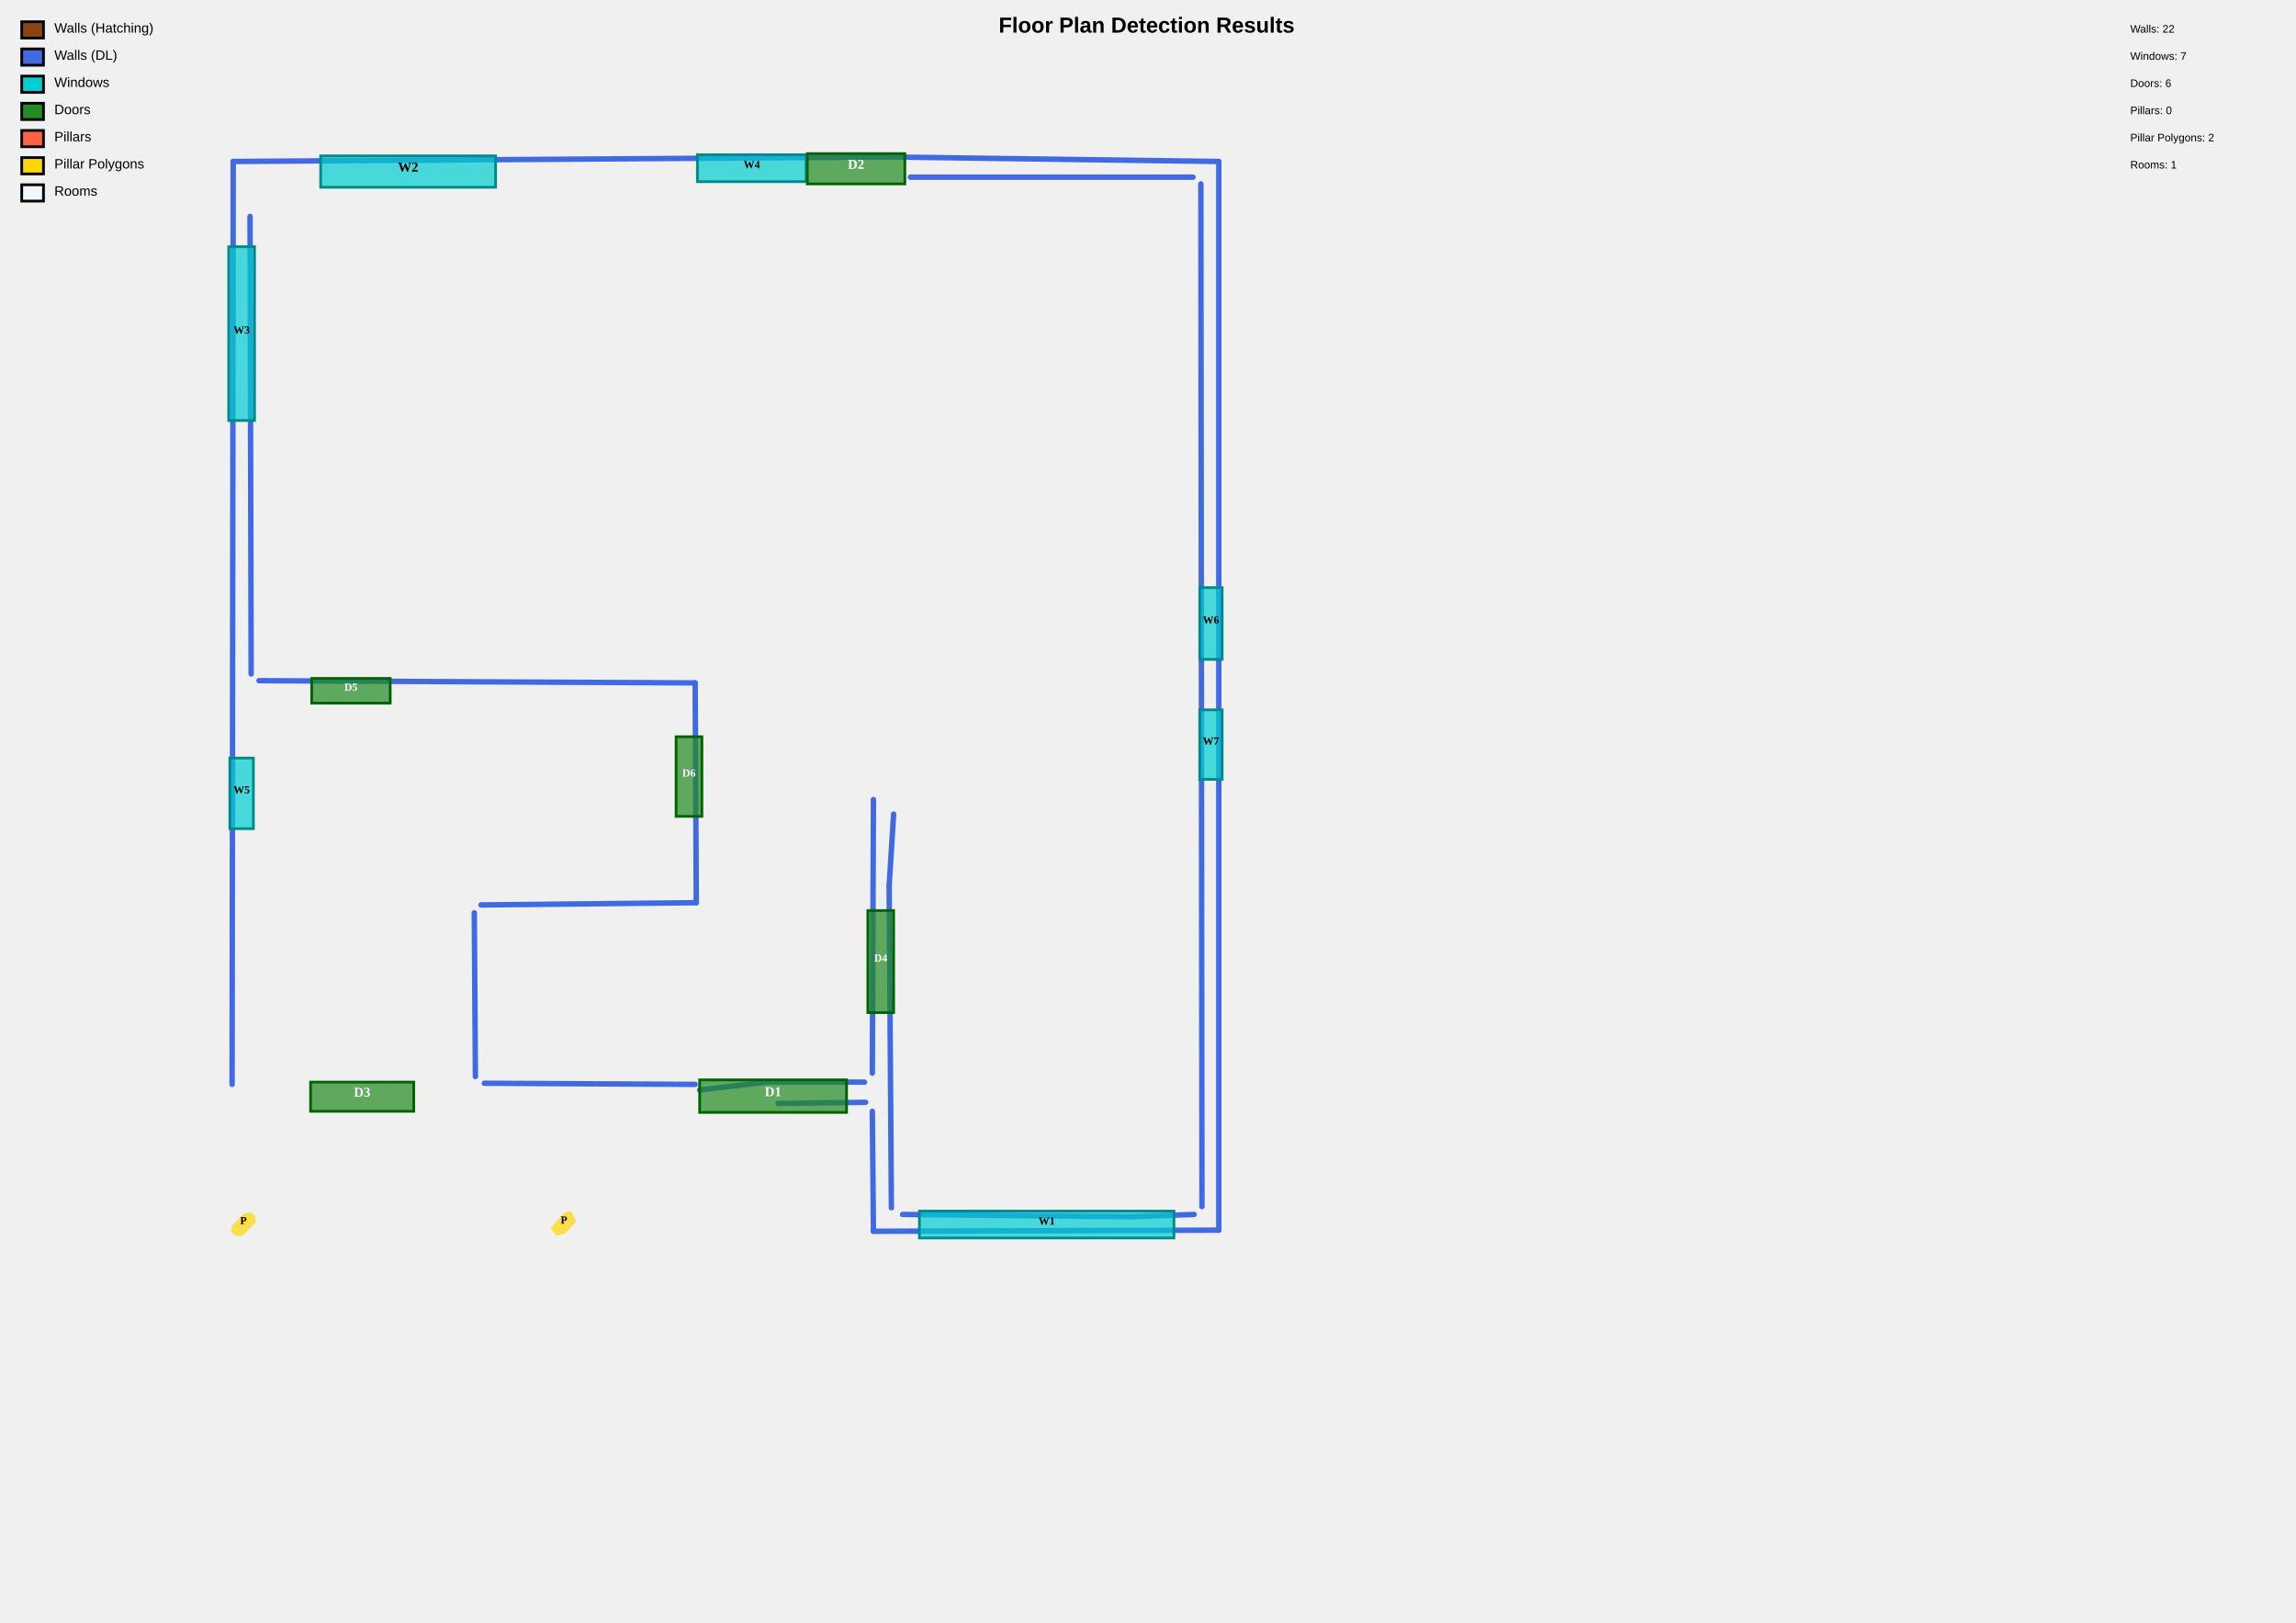
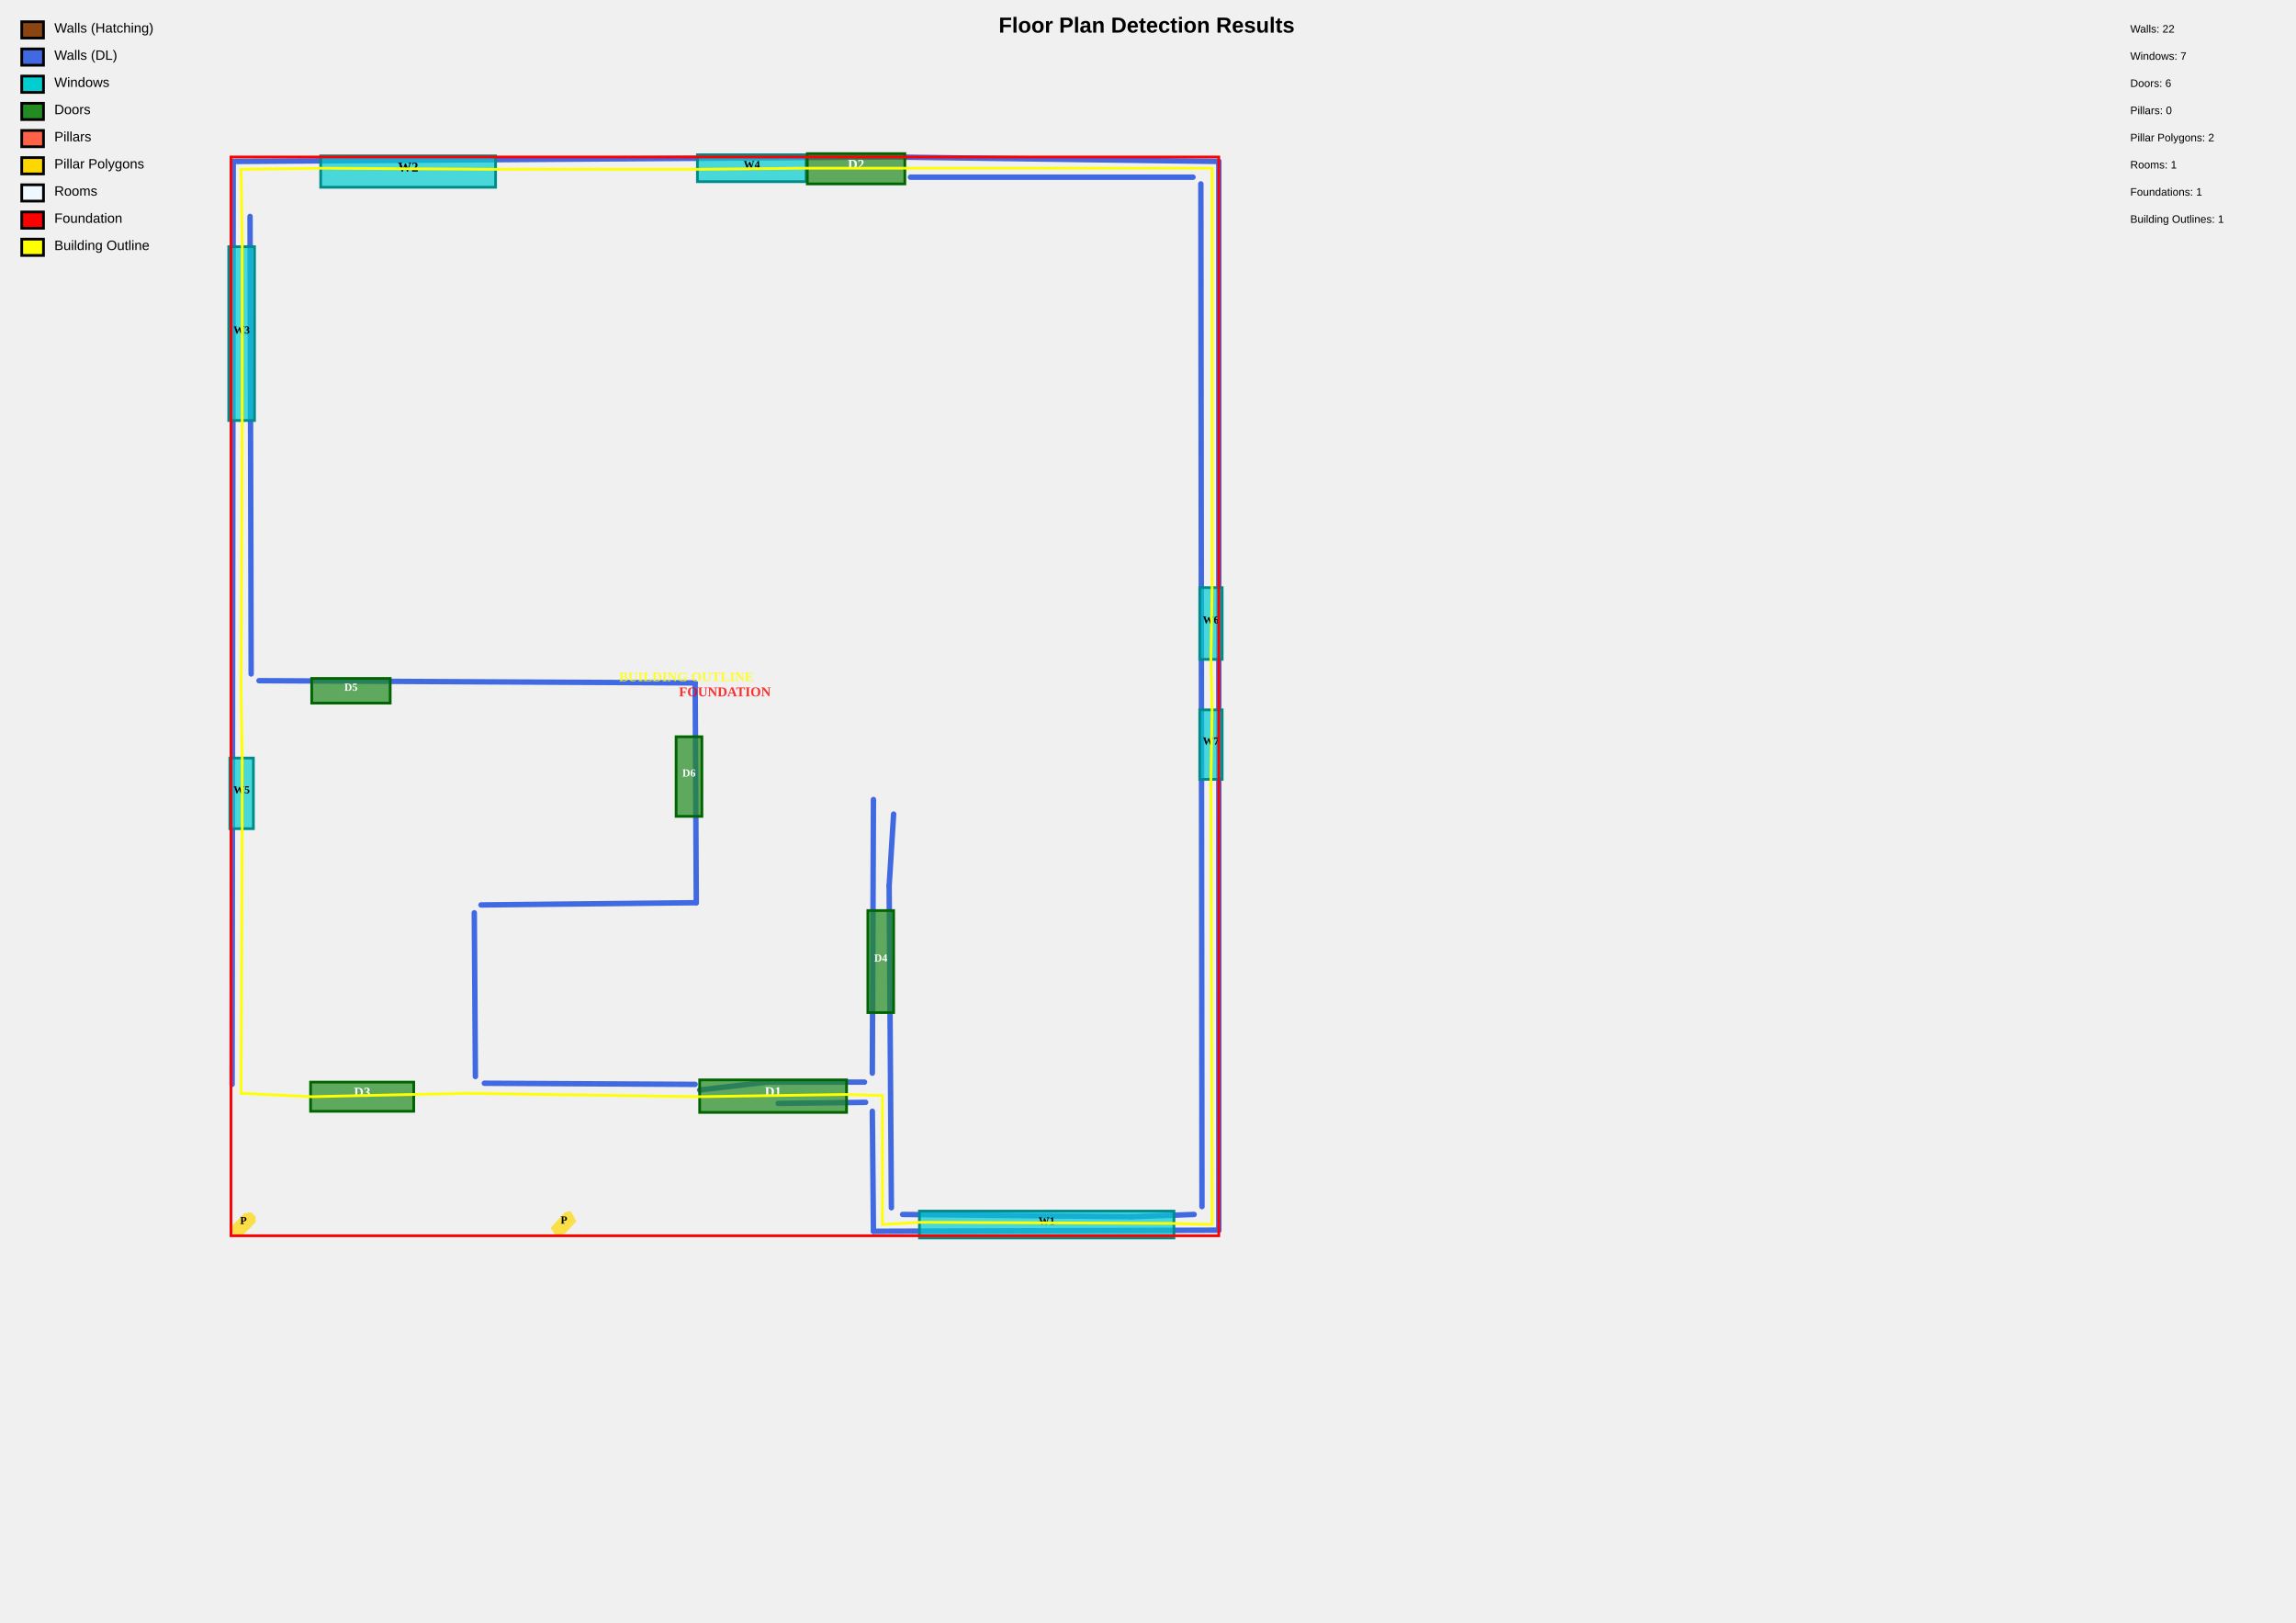
<svg xmlns="http://www.w3.org/2000/svg" baseProfile="tiny" height="597" version="1.2" width="845">
  <defs />
  <g id="rooms" />
  <g id="walls">
    <line stroke="#4169E1" stroke-linecap="round" stroke-width="2" x1="335.075" x2="439.063" y1="65.199" y2="65.199" />
    <line stroke="#4169E1" stroke-linecap="round" stroke-width="2" x1="441.952" x2="442.365" y1="67.675" y2="444.015" />
    <line stroke="#4169E1" stroke-linecap="round" stroke-width="2" x1="439.476" x2="416.368" y1="446.904" y2="447.729" />
    <line stroke="#4169E1" stroke-linecap="round" stroke-width="2" x1="416.368" x2="332.186" y1="447.729" y2="446.904" />
    <line stroke="#4169E1" stroke-linecap="round" stroke-width="2" x1="328.06" x2="327.234" y1="444.428" y2="325.996" />
    <line stroke="#4169E1" stroke-linecap="round" stroke-width="2" x1="327.234" x2="328.885" y1="325.996" y2="299.587" />
    <line stroke="#4169E1" stroke-linecap="round" stroke-width="2" x1="321.457" x2="321.045" y1="294.222" y2="394.909" />
    <line stroke="#4169E1" stroke-linecap="round" stroke-width="2" x1="318.156" x2="282.255" y1="398.211" y2="398.211" />
    <line stroke="#4169E1" stroke-linecap="round" stroke-width="2" x1="282.255" x2="257.496" y1="398.211" y2="401.099" />
    <line stroke="#4169E1" stroke-linecap="round" stroke-width="2" x1="255.845" x2="178.266" y1="399.036" y2="398.623" />
    <line stroke="#4169E1" stroke-linecap="round" stroke-width="2" x1="174.965" x2="174.553" y1="396.147" y2="335.9" />
    <line stroke="#4169E1" stroke-linecap="round" stroke-width="2" x1="177.028" x2="256.258" y1="333.012" y2="332.186" />
    <line stroke="#4169E1" stroke-linecap="round" stroke-width="2" x1="256.258" x2="255.845" y1="332.186" y2="251.306" />
    <line stroke="#4169E1" stroke-linecap="round" stroke-width="2" x1="255.845" x2="95.323" y1="251.306" y2="250.481" />
    <line stroke="#4169E1" stroke-linecap="round" stroke-width="2" x1="92.434" x2="92.022" y1="248.005" y2="79.642" />
    <line stroke="#4169E1" stroke-linecap="round" stroke-width="2" x1="327.647" x2="85.832" y1="57.772" y2="59.422" />
    <line stroke="#4169E1" stroke-linecap="round" stroke-width="2" x1="85.832" x2="85.419" y1="59.422" y2="399.036" />
    <line stroke="#4169E1" stroke-linecap="round" stroke-width="2" x1="448.555" x2="328.06" y1="59.422" y2="57.772" />
    <line stroke="#4169E1" stroke-linecap="round" stroke-width="2" x1="448.555" x2="448.555" y1="452.681" y2="59.422" />
    <line stroke="#4169E1" stroke-linecap="round" stroke-width="2" x1="321.457" x2="448.555" y1="453.094" y2="452.681" />
    <line stroke="#4169E1" stroke-linecap="round" stroke-width="2" x1="321.045" x2="321.457" y1="408.94" y2="453.094" />
    <line stroke="#4169E1" stroke-linecap="round" stroke-width="2" x1="286.382" x2="318.569" y1="406.051" y2="405.639" />
  </g>
  <g id="pillars" />
  <g id="windows">
    <rect fill="#00CED1" fill-opacity="0.7" height="9.904" stroke="darkcyan" stroke-width="1" width="93.672" x="338.376" y="445.666" />
    <text fill="black" font-size="4" font-weight="bold" text-anchor="middle" x="385.212" y="450.618">W1</text>
    <rect fill="#00CED1" fill-opacity="0.7" height="11.554" stroke="darkcyan" stroke-width="1" width="64.374" x="118.019" y="57.359" />
    <text fill="black" font-size="5" font-weight="bold" text-anchor="middle" x="150.206" y="63.136">W2</text>
    <rect fill="#00CED1" fill-opacity="0.7" height="63.961" stroke="darkcyan" stroke-width="1" width="9.491" x="84.181" y="90.784" />
    <text fill="black" font-size="4" font-weight="bold" text-anchor="middle" x="88.927" y="122.764">W3</text>
    <rect fill="#00CED1" fill-opacity="0.7" height="9.904" stroke="darkcyan" stroke-width="1" width="40.027" x="256.671" y="56.946" />
    <text fill="black" font-size="4" font-weight="bold" text-anchor="middle" x="276.684" y="61.898">W4</text>
    <rect fill="#00CED1" fill-opacity="0.7" height="25.997" stroke="darkcyan" stroke-width="1" width="8.666" x="84.594" y="278.954" />
    <text fill="black" font-size="4" font-weight="bold" text-anchor="middle" x="88.927" y="291.952">W5</text>
    <rect fill="#00CED1" fill-opacity="0.7" height="26.41" stroke="darkcyan" stroke-width="1" width="8.253" x="441.539" y="216.231" />
    <text fill="black" font-size="4" font-weight="bold" text-anchor="middle" x="445.666" y="229.435">W6</text>
    <rect fill="#00CED1" fill-opacity="0.7" height="25.584" stroke="darkcyan" stroke-width="1" width="8.253" x="441.539" y="261.21" />
    <text fill="black" font-size="4" font-weight="bold" text-anchor="middle" x="445.666" y="274.002">W7</text>
  </g>
  <g id="doors">
    <rect fill="#228B22" fill-opacity="0.7" height="11.967" stroke="darkgreen" stroke-width="1" width="54.058" x="257.496" y="397.385" />
    <text fill="white" font-size="5" font-weight="bold" text-anchor="middle" x="284.525" y="403.369">D1</text>
    <rect fill="#228B22" fill-opacity="0.7" height="11.142" stroke="darkgreen" stroke-width="1" width="35.901" x="297.111" y="56.533" />
    <text fill="white" font-size="5" font-weight="bold" text-anchor="middle" x="315.061" y="62.104">D2</text>
    <rect fill="#228B22" fill-opacity="0.7" height="10.729" stroke="darkgreen" stroke-width="1" width="37.964" x="114.305" y="398.211" />
    <text fill="white" font-size="5" font-weight="bold" text-anchor="middle" x="133.287" y="403.575">D3</text>
    <rect fill="#228B22" fill-opacity="0.7" height="37.551" stroke="darkgreen" stroke-width="1" width="9.491" x="319.394" y="335.075" />
    <text fill="white" font-size="4" font-weight="bold" text-anchor="middle" x="324.139" y="353.85">D4</text>
    <rect fill="#228B22" fill-opacity="0.7" height="9.078" stroke="darkgreen" stroke-width="1" width="28.886" x="114.718" y="249.655" />
    <text fill="white" font-size="4" font-weight="bold" text-anchor="middle" x="129.161" y="254.195">D5</text>
    <rect fill="#228B22" fill-opacity="0.7" height="29.298" stroke="darkgreen" stroke-width="1" width="9.491" x="248.83" y="271.113" />
    <text fill="white" font-size="4" font-weight="bold" text-anchor="middle" x="253.576" y="285.763">D6</text>
  </g>
  <g id="pillar_polygons">
    <polygon fill="#FFD700" opacity="0.7" points="92.434,446.079 89.959,446.491 85.419,451.03 85.007,453.094 86.657,454.744 89.133,454.744 94.085,449.793 94.085,447.729" stroke="darkred" stroke-width="0" />
    <text fill="black" font-size="4" font-weight="bold" text-anchor="middle" x="89.597" y="450.463">P</text>
    <polygon fill="#FFD700" opacity="0.7" points="210.041,445.666 207.977,446.079 202.613,451.856 204.676,454.744 207.977,453.919 212.104,449.38" stroke="darkred" stroke-width="0" />
    <text fill="black" font-size="4" font-weight="bold" text-anchor="middle" x="207.565" y="450.274">P</text>
  </g>
+   <g id="foundation">
+     <polygon fill="none" opacity="1.0" points="85.007,57.772 448.555,57.772 448.555,454.744 85.007,454.744" stroke="#FF0000" stroke-width="1" />
+     <text fill="#FF0000" font-size="5" font-weight="bold" opacity="0.8" text-anchor="middle" x="266.781" y="256.258">FOUNDATION</text>
+   </g>
+   <g id="building_outline">
+     <polygon fill="none" opacity="1.0" points="118.432,61.898 88.721,62.311 89.133,90.784 89.133,154.745 88.721,254.195 89.133,279.366 89.133,304.538 88.721,402.337 114.718,403.575 151.857,402.75 172.077,402.337 257.083,403.575 311.141,402.75 324.758,403.163 324.758,450.618 338.789,449.793 431.636,450.205 446.079,450.618 445.666,287.207 446.079,261.21 445.666,242.64 446.079,216.643 446.079,61.898 332.599,61.898 296.285,61.898 295.46,61.898 257.083,62.311 182.393,62.311 118.432,61.898" stroke="#FFFF00" stroke-width="1" />
+     <text fill="#FFFF00" font-size="5" font-weight="bold" opacity="0.8" text-anchor="middle" x="252.615" y="250.737">BUILDING OUTLINE</text>
+   </g>
  <g font-size="5" id="legend">
    <rect fill="#8B4513" height="6" stroke="black" stroke-width="1" width="8" x="8" y="8" />
    <text fill="black" font-family="Arial" x="20" y="12">Walls (Hatching)</text>
    <rect fill="#4169E1" height="6" stroke="black" stroke-width="1" width="8" x="8" y="18" />
    <text fill="black" font-family="Arial" x="20" y="22">Walls (DL)</text>
    <rect fill="#00CED1" height="6" stroke="black" stroke-width="1" width="8" x="8" y="28" />
    <text fill="black" font-family="Arial" x="20" y="32">Windows</text>
    <rect fill="#228B22" height="6" stroke="black" stroke-width="1" width="8" x="8" y="38" />
    <text fill="black" font-family="Arial" x="20" y="42">Doors</text>
    <rect fill="#FF6347" height="6" stroke="black" stroke-width="1" width="8" x="8" y="48" />
    <text fill="black" font-family="Arial" x="20" y="52">Pillars</text>
    <rect fill="#FFD700" height="6" stroke="black" stroke-width="1" width="8" x="8" y="58" />
    <text fill="black" font-family="Arial" x="20" y="62">Pillar Polygons</text>
    <rect fill="#F0F8FF" height="6" stroke="black" stroke-width="1" width="8" x="8" y="68" />
    <text fill="black" font-family="Arial" x="20" y="72">Rooms</text>
+     <rect fill="#FF0000" height="6" stroke="black" stroke-width="1" width="8" x="8" y="78" />
+     <text fill="black" font-family="Arial" x="20" y="82">Foundation</text>
+     <rect fill="#FFFF00" height="6" stroke="black" stroke-width="1" width="8" x="8" y="88" />
+     <text fill="black" font-family="Arial" x="20" y="92">Building Outline</text>
  </g>
  <g id="title">
    <text fill="black" font-family="Arial" font-size="8" font-weight="bold" text-anchor="middle" x="422" y="12">Floor Plan Detection Results</text>
  </g>
  <g font-size="4" id="statistics">
    <text fill="black" font-family="Arial" x="784" y="12">Walls: 22</text>
    <text fill="black" font-family="Arial" x="784" y="22">Windows: 7</text>
    <text fill="black" font-family="Arial" x="784" y="32">Doors: 6</text>
    <text fill="black" font-family="Arial" x="784" y="42">Pillars: 0</text>
    <text fill="black" font-family="Arial" x="784" y="52">Pillar Polygons: 2</text>
    <text fill="black" font-family="Arial" x="784" y="62">Rooms: 1</text>
+     <text fill="black" font-family="Arial" x="784" y="72">Foundations: 1</text>
+     <text fill="black" font-family="Arial" x="784" y="82">Building Outlines: 1</text>
  </g>
</svg>
